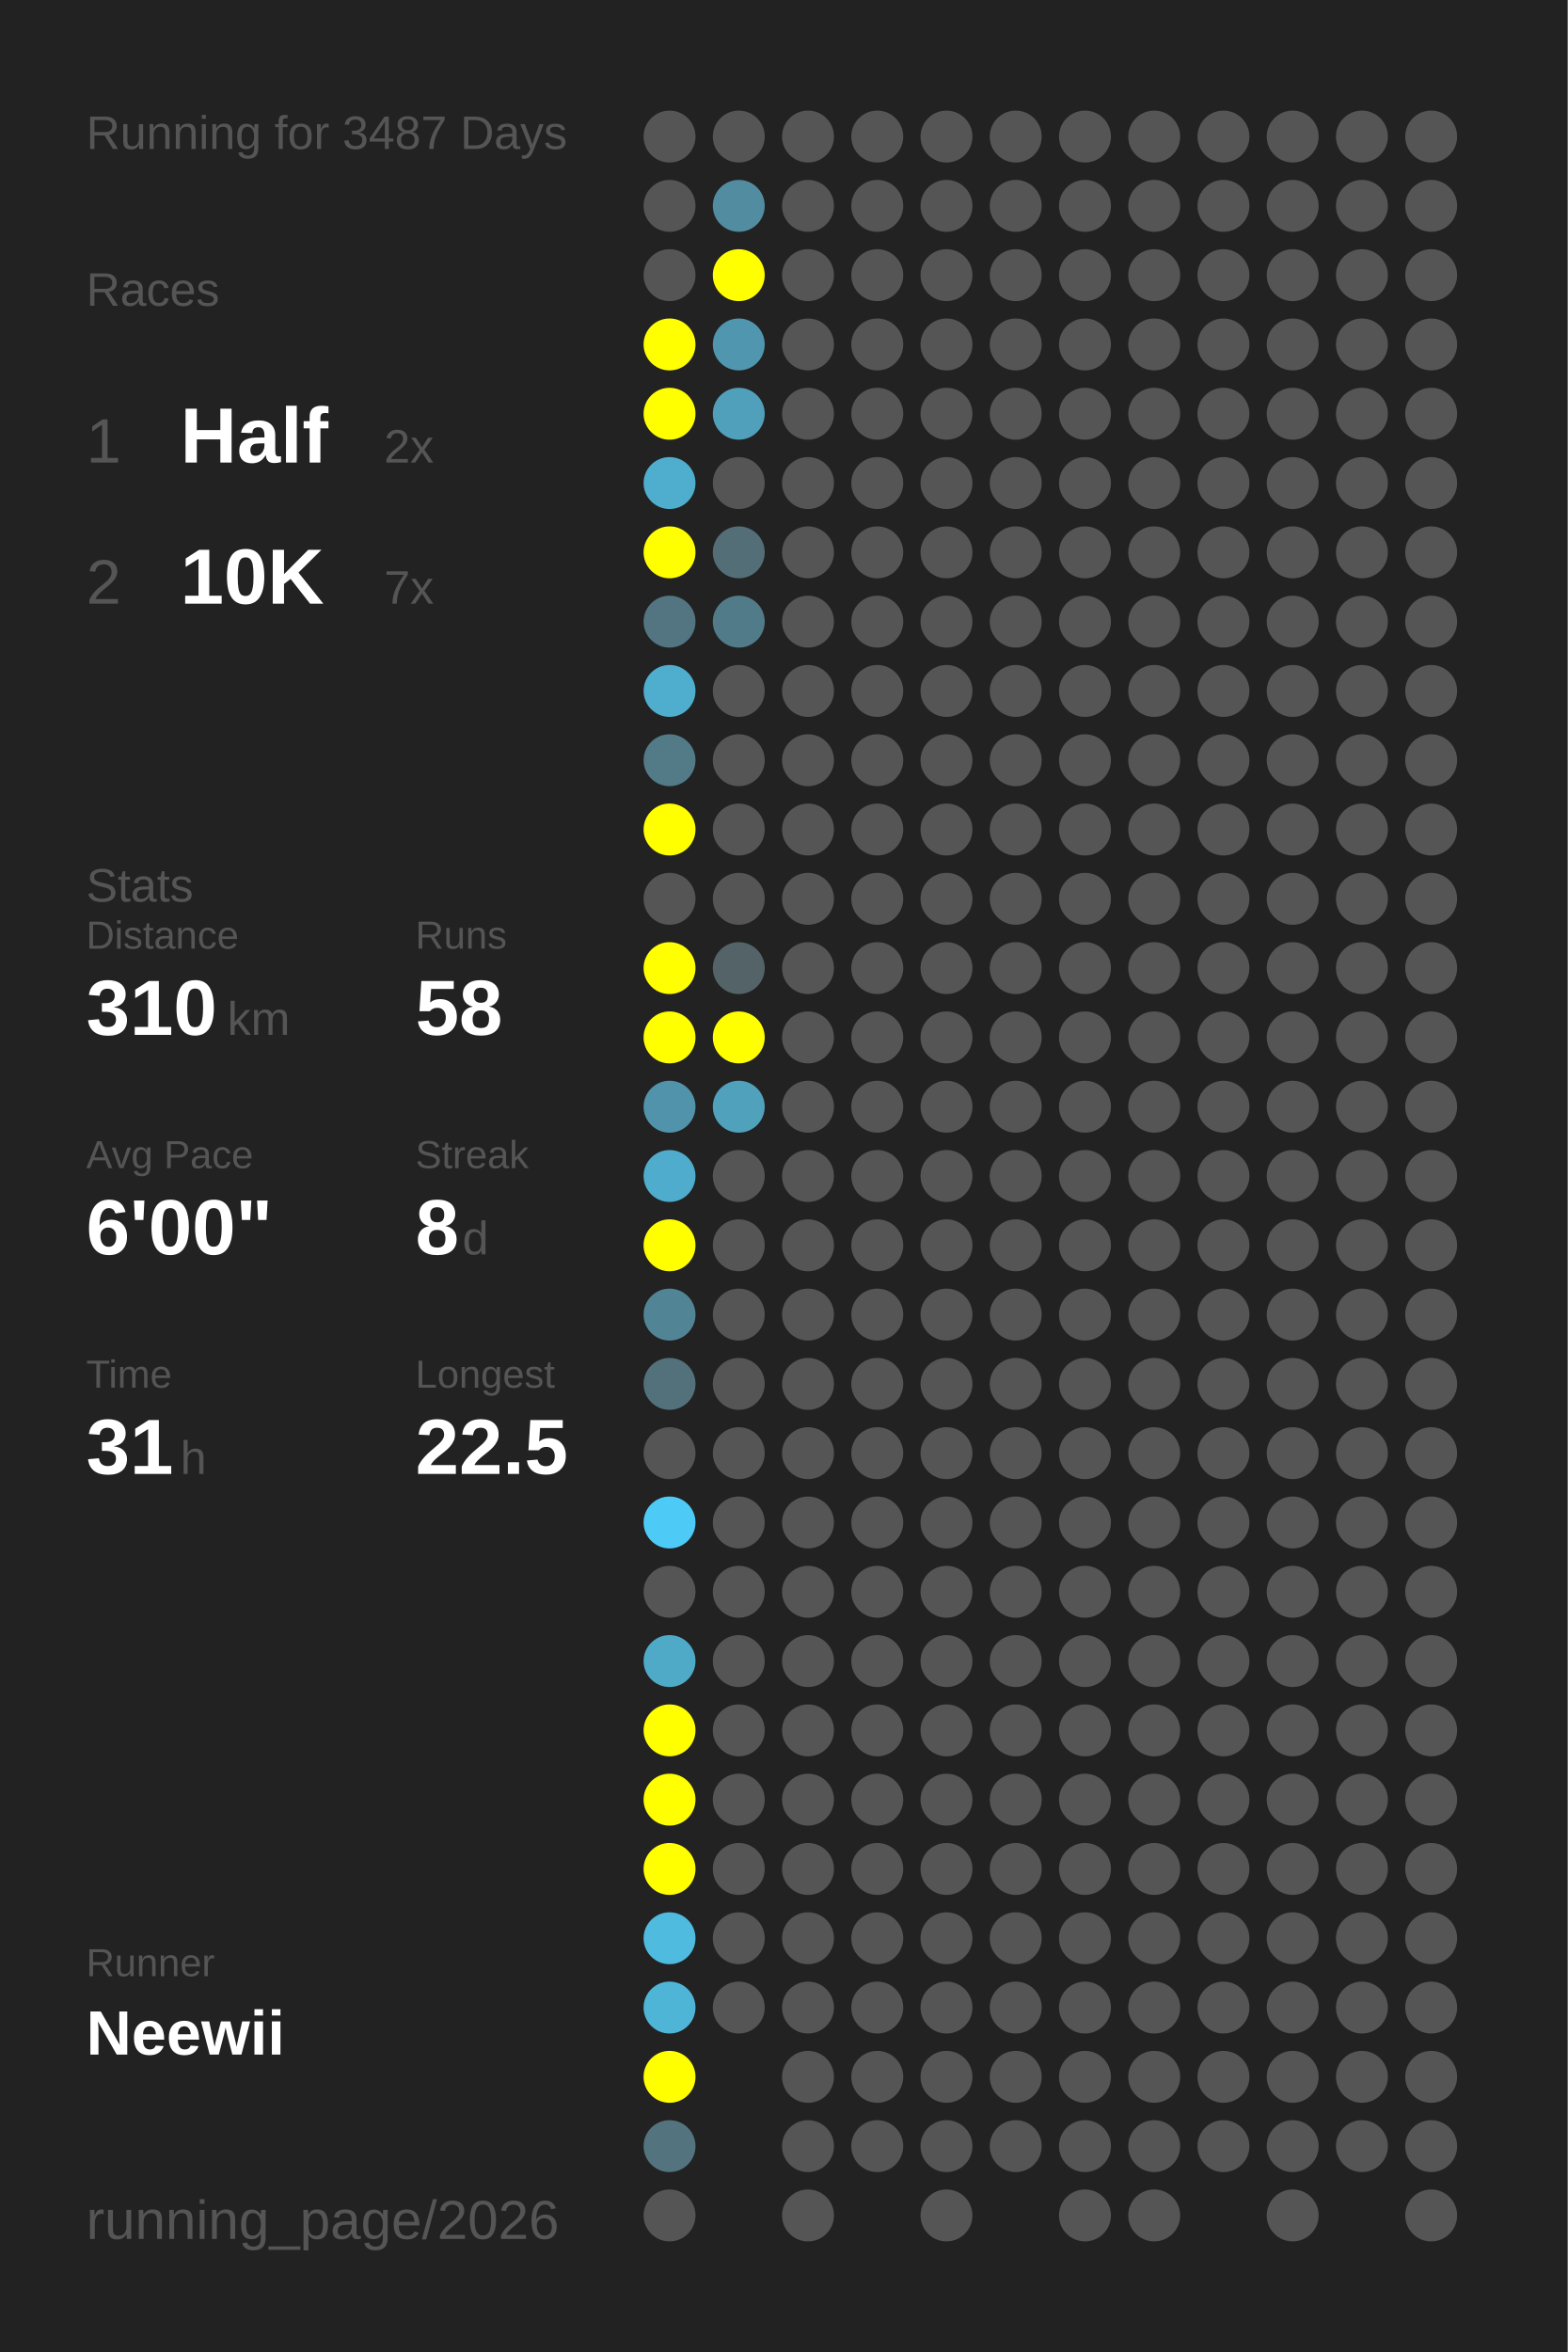
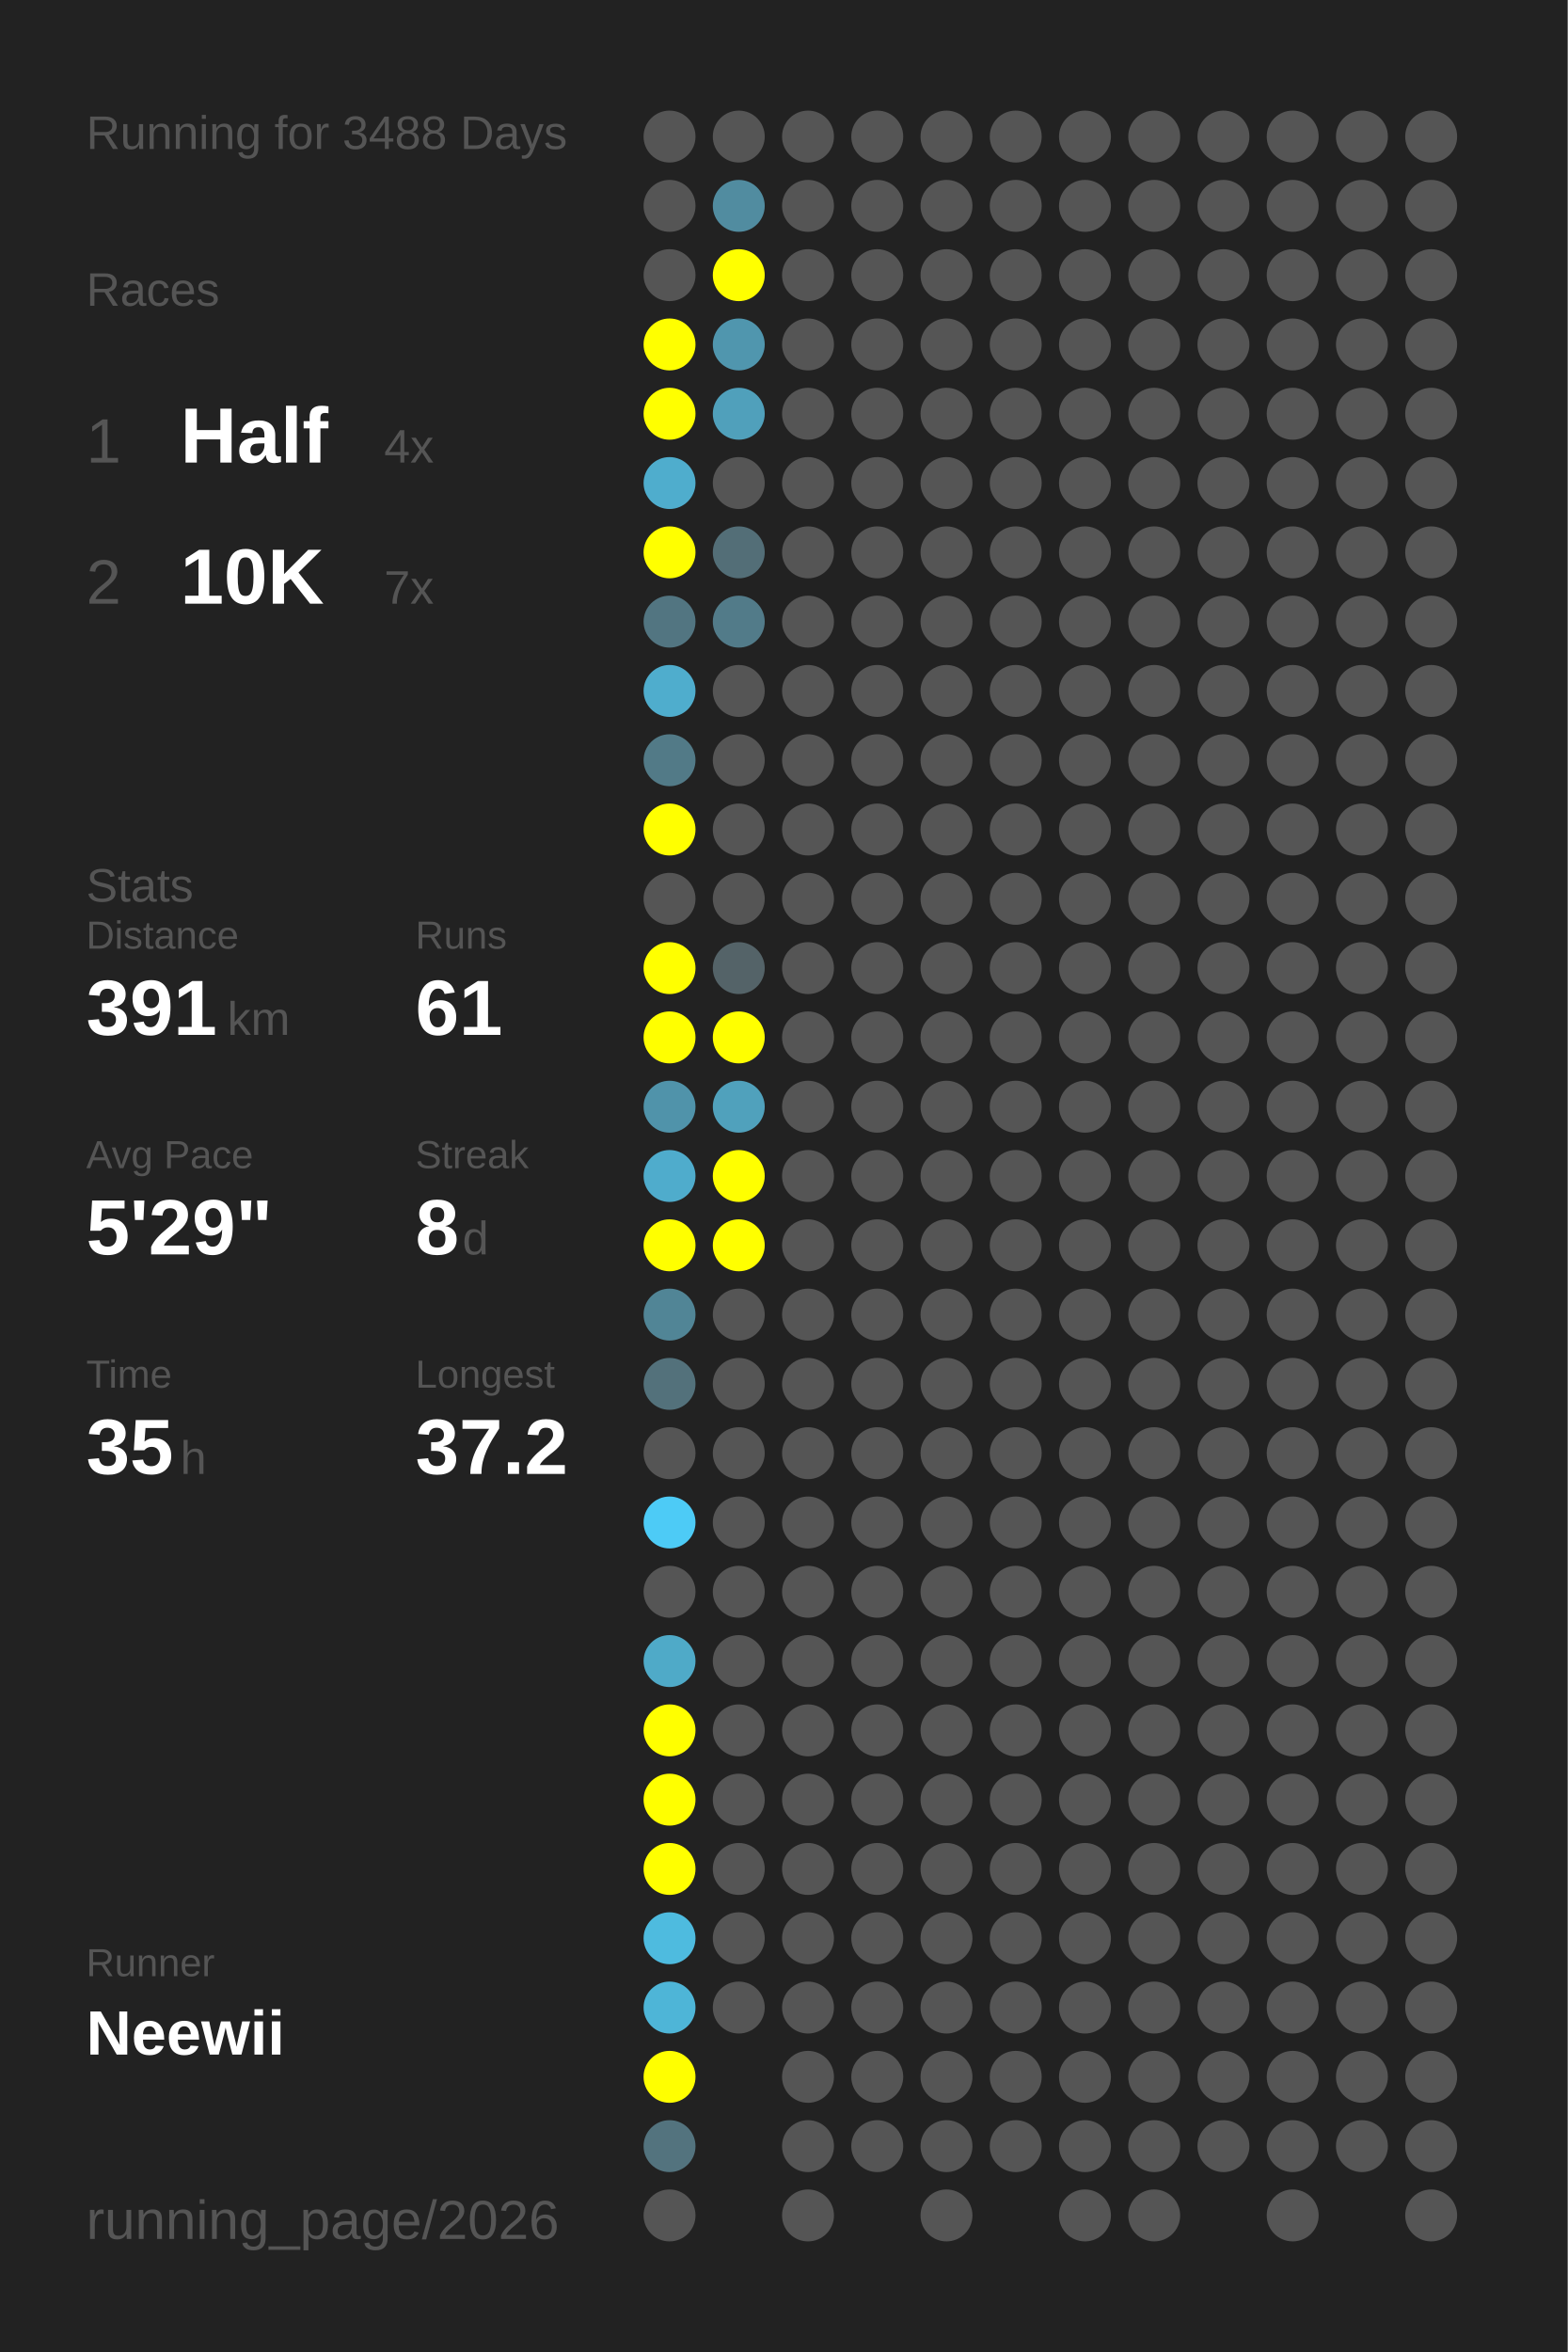
<svg xmlns="http://www.w3.org/2000/svg" baseProfile="full" height="300mm" version="1.1" viewBox="0,0,200,300" width="200mm">
  <defs />
  <rect fill="#222222" height="300" width="200" x="0" y="0" />
-   <text fill="#555555" style="font-size:6px; font-family:Arial;" x="11" y="19">Running for 3487 Days</text>
+   <text fill="#555555" style="font-size:6px; font-family:Arial;" x="11" y="19">Running for 3488 Days</text>
  <text fill="#555555" style="font-size:6px; font-family:Arial;" x="11" y="39">Races</text>
  <text fill="#555555" style="font-size:8px; font-family:Arial;" x="11" y="59">1</text>
  <text fill="#FFFFFF" style="font-size:10px; font-family:Arial; font-weight:bold;" x="23" y="59">Half</text>
-   <text fill="#555555" style="font-size:6px; font-family:Arial;" x="49" y="59">2x</text>
+   <text fill="#555555" style="font-size:6px; font-family:Arial;" x="49" y="59">4x</text>
  <text fill="#555555" style="font-size:8px; font-family:Arial;" x="11" y="77">2</text>
  <text fill="#FFFFFF" style="font-size:10px; font-family:Arial; font-weight:bold;" x="23" y="77">10K</text>
  <text fill="#555555" style="font-size:6px; font-family:Arial;" x="49" y="77">7x</text>
  <text fill="#555555" style="font-size:6px; font-family:Arial;" x="11" y="115">Stats</text>
  <text fill="#555555" style="font-size:5px; font-family:Arial;" x="11" y="121">Distance</text>
-   <text fill="#FFFFFF" style="font-size:10px; font-family:Arial; font-weight:bold;" x="11" y="132">310</text>
+   <text fill="#FFFFFF" style="font-size:10px; font-family:Arial; font-weight:bold;" x="11" y="132">391</text>
  <text fill="#555555" style="font-size:6px; font-family:Arial;" x="29" y="132">km</text>
  <text fill="#555555" style="font-size:5px; font-family:Arial;" x="53" y="121">Runs</text>
-   <text fill="#FFFFFF" style="font-size:10px; font-family:Arial; font-weight:bold;" x="53" y="132">58</text>
+   <text fill="#FFFFFF" style="font-size:10px; font-family:Arial; font-weight:bold;" x="53" y="132">61</text>
  <text fill="#555555" style="font-size:5px; font-family:Arial;" x="11" y="149">Avg Pace</text>
-   <text fill="#FFFFFF" style="font-size:10px; font-family:Arial; font-weight:bold;" x="11" y="160">6'00"</text>
+   <text fill="#FFFFFF" style="font-size:10px; font-family:Arial; font-weight:bold;" x="11" y="160">5'29"</text>
  <text fill="#555555" style="font-size:5px; font-family:Arial;" x="53" y="149">Streak</text>
  <text fill="#FFFFFF" style="font-size:10px; font-family:Arial; font-weight:bold;" x="53" y="160">8</text>
  <text fill="#555555" style="font-size:6px; font-family:Arial;" x="59" y="160">d</text>
  <text fill="#555555" style="font-size:5px; font-family:Arial;" x="11" y="177">Time</text>
-   <text fill="#FFFFFF" style="font-size:10px; font-family:Arial; font-weight:bold;" x="11" y="188">31</text>
+   <text fill="#FFFFFF" style="font-size:10px; font-family:Arial; font-weight:bold;" x="11" y="188">35</text>
  <text fill="#555555" style="font-size:6px; font-family:Arial;" x="23" y="188">h</text>
  <text fill="#555555" style="font-size:5px; font-family:Arial;" x="53" y="177">Longest</text>
-   <text fill="#FFFFFF" style="font-size:10px; font-family:Arial; font-weight:bold;" x="53" y="188">22.5</text>
+   <text fill="#FFFFFF" style="font-size:10px; font-family:Arial; font-weight:bold;" x="53" y="188">37.2</text>
  <text fill="#555555" style="font-size:5px; font-family:Arial;" x="11" y="252.065">Runner</text>
  <text fill="#FFFFFF" style="font-size:8px; font-family:Arial; font-weight:bold;" x="11" y="262.065">Neewii</text>
  <text fill="#555555" style="font-size:7px; font-family:Arial;" x="11" y="285.581">running_page/2026</text>
  <circle cx="85.417" cy="17.419" fill="#555555" r="3.312" />
  <circle cx="85.417" cy="26.258" fill="#555555" r="3.312" />
  <circle cx="85.417" cy="35.097" fill="#555555" r="3.312" />
  <circle cx="85.417" cy="43.935" fill="#FFFF00" r="3.312" />
  <circle cx="85.417" cy="52.774" fill="#FFFF00" r="3.312" />
  <circle cx="85.417" cy="61.613" fill="#4fadcd" r="3.312" />
  <circle cx="85.417" cy="70.452" fill="#FFFF00" r="3.312" />
  <circle cx="85.417" cy="79.29" fill="#527581" r="3.312" />
  <circle cx="85.417" cy="88.129" fill="#4fadcd" r="3.312" />
  <circle cx="85.417" cy="96.968" fill="#527a87" r="3.312" />
  <circle cx="85.417" cy="105.806" fill="#FFFF00" r="3.312" />
  <circle cx="85.417" cy="114.645" fill="#555555" r="3.312" />
  <circle cx="85.417" cy="123.484" fill="#FFFF00" r="3.312" />
  <circle cx="85.417" cy="132.323" fill="#FFFF00" r="3.312" />
  <circle cx="85.417" cy="141.161" fill="#5093aa" r="3.312" />
  <circle cx="85.417" cy="150" fill="#4faccc" r="3.312" />
  <circle cx="85.417" cy="158.839" fill="#FFFF00" r="3.312" />
  <circle cx="85.417" cy="167.677" fill="#518596" r="3.312" />
  <circle cx="85.417" cy="176.516" fill="#53717b" r="3.312" />
  <circle cx="85.417" cy="185.355" fill="#555555" r="3.312" />
  <circle cx="85.417" cy="194.194" fill="#4dcbf6" r="3.312" />
  <circle cx="85.417" cy="203.032" fill="#555555" r="3.312" />
  <circle cx="85.417" cy="211.871" fill="#4faac8" r="3.312" />
  <circle cx="85.417" cy="220.71" fill="#FFFF00" r="3.312" />
  <circle cx="85.417" cy="229.548" fill="#FFFF00" r="3.312" />
  <circle cx="85.417" cy="238.387" fill="#FFFF00" r="3.312" />
  <circle cx="85.417" cy="247.226" fill="#4ebbdf" r="3.312" />
  <circle cx="85.417" cy="256.065" fill="#4eb5d7" r="3.312" />
  <circle cx="85.417" cy="264.903" fill="#FFFF00" r="3.312" />
  <circle cx="85.417" cy="273.742" fill="#53737e" r="3.312" />
  <circle cx="85.417" cy="282.581" fill="#555555" r="3.312" />
  <circle cx="94.25" cy="17.419" fill="#555555" r="3.312" />
  <circle cx="94.25" cy="26.258" fill="#518ca0" r="3.312" />
  <circle cx="94.25" cy="35.097" fill="#FFFF00" r="3.312" />
  <circle cx="94.25" cy="43.935" fill="#5096ae" r="3.312" />
  <circle cx="94.25" cy="52.774" fill="#50a0bb" r="3.312" />
  <circle cx="94.25" cy="61.613" fill="#555555" r="3.312" />
  <circle cx="94.25" cy="70.452" fill="#536e77" r="3.312" />
  <circle cx="94.25" cy="79.29" fill="#527b89" r="3.312" />
  <circle cx="94.25" cy="88.129" fill="#555555" r="3.312" />
  <circle cx="94.25" cy="96.968" fill="#555555" r="3.312" />
  <circle cx="94.25" cy="105.806" fill="#555555" r="3.312" />
  <circle cx="94.25" cy="114.645" fill="#555555" r="3.312" />
  <circle cx="94.25" cy="123.484" fill="#546368" r="3.312" />
  <circle cx="94.25" cy="132.323" fill="#FFFF00" r="3.312" />
  <circle cx="94.25" cy="141.161" fill="#50a1bc" r="3.312" />
-   <circle cx="94.25" cy="150" fill="#555555" r="3.312" />
-   <circle cx="94.25" cy="158.839" fill="#555555" r="3.312" />
+   <circle cx="94.25" cy="150" fill="#FFFF00" r="3.312" />
+   <circle cx="94.25" cy="158.839" fill="#FFFF00" r="3.312" />
  <circle cx="94.25" cy="167.677" fill="#555555" r="3.312" />
  <circle cx="94.25" cy="176.516" fill="#555555" r="3.312" />
  <circle cx="94.25" cy="185.355" fill="#555555" r="3.312" />
  <circle cx="94.25" cy="194.194" fill="#555555" r="3.312" />
  <circle cx="94.25" cy="203.032" fill="#555555" r="3.312" />
  <circle cx="94.25" cy="211.871" fill="#555555" r="3.312" />
  <circle cx="94.25" cy="220.71" fill="#555555" r="3.312" />
  <circle cx="94.25" cy="229.548" fill="#555555" r="3.312" />
  <circle cx="94.25" cy="238.387" fill="#555555" r="3.312" />
  <circle cx="94.25" cy="247.226" fill="#555555" r="3.312" />
  <circle cx="94.25" cy="256.065" fill="#555555" r="3.312" />
  <circle cx="103.083" cy="17.419" fill="#555555" r="3.312" />
  <circle cx="103.083" cy="26.258" fill="#555555" r="3.312" />
  <circle cx="103.083" cy="35.097" fill="#555555" r="3.312" />
  <circle cx="103.083" cy="43.935" fill="#555555" r="3.312" />
  <circle cx="103.083" cy="52.774" fill="#555555" r="3.312" />
  <circle cx="103.083" cy="61.613" fill="#555555" r="3.312" />
  <circle cx="103.083" cy="70.452" fill="#555555" r="3.312" />
  <circle cx="103.083" cy="79.29" fill="#555555" r="3.312" />
  <circle cx="103.083" cy="88.129" fill="#555555" r="3.312" />
  <circle cx="103.083" cy="96.968" fill="#555555" r="3.312" />
  <circle cx="103.083" cy="105.806" fill="#555555" r="3.312" />
  <circle cx="103.083" cy="114.645" fill="#555555" r="3.312" />
  <circle cx="103.083" cy="123.484" fill="#555555" r="3.312" />
  <circle cx="103.083" cy="132.323" fill="#555555" r="3.312" />
  <circle cx="103.083" cy="141.161" fill="#555555" r="3.312" />
  <circle cx="103.083" cy="150" fill="#555555" r="3.312" />
  <circle cx="103.083" cy="158.839" fill="#555555" r="3.312" />
  <circle cx="103.083" cy="167.677" fill="#555555" r="3.312" />
  <circle cx="103.083" cy="176.516" fill="#555555" r="3.312" />
  <circle cx="103.083" cy="185.355" fill="#555555" r="3.312" />
  <circle cx="103.083" cy="194.194" fill="#555555" r="3.312" />
  <circle cx="103.083" cy="203.032" fill="#555555" r="3.312" />
  <circle cx="103.083" cy="211.871" fill="#555555" r="3.312" />
  <circle cx="103.083" cy="220.71" fill="#555555" r="3.312" />
  <circle cx="103.083" cy="229.548" fill="#555555" r="3.312" />
  <circle cx="103.083" cy="238.387" fill="#555555" r="3.312" />
  <circle cx="103.083" cy="247.226" fill="#555555" r="3.312" />
  <circle cx="103.083" cy="256.065" fill="#555555" r="3.312" />
  <circle cx="103.083" cy="264.903" fill="#555555" r="3.312" />
  <circle cx="103.083" cy="273.742" fill="#555555" r="3.312" />
  <circle cx="103.083" cy="282.581" fill="#555555" r="3.312" />
  <circle cx="111.917" cy="17.419" fill="#555555" r="3.312" />
  <circle cx="111.917" cy="26.258" fill="#555555" r="3.312" />
  <circle cx="111.917" cy="35.097" fill="#555555" r="3.312" />
  <circle cx="111.917" cy="43.935" fill="#555555" r="3.312" />
  <circle cx="111.917" cy="52.774" fill="#555555" r="3.312" />
  <circle cx="111.917" cy="61.613" fill="#555555" r="3.312" />
  <circle cx="111.917" cy="70.452" fill="#555555" r="3.312" />
  <circle cx="111.917" cy="79.29" fill="#555555" r="3.312" />
  <circle cx="111.917" cy="88.129" fill="#555555" r="3.312" />
  <circle cx="111.917" cy="96.968" fill="#555555" r="3.312" />
  <circle cx="111.917" cy="105.806" fill="#555555" r="3.312" />
  <circle cx="111.917" cy="114.645" fill="#555555" r="3.312" />
  <circle cx="111.917" cy="123.484" fill="#555555" r="3.312" />
  <circle cx="111.917" cy="132.323" fill="#555555" r="3.312" />
  <circle cx="111.917" cy="141.161" fill="#555555" r="3.312" />
  <circle cx="111.917" cy="150" fill="#555555" r="3.312" />
  <circle cx="111.917" cy="158.839" fill="#555555" r="3.312" />
  <circle cx="111.917" cy="167.677" fill="#555555" r="3.312" />
  <circle cx="111.917" cy="176.516" fill="#555555" r="3.312" />
  <circle cx="111.917" cy="185.355" fill="#555555" r="3.312" />
  <circle cx="111.917" cy="194.194" fill="#555555" r="3.312" />
  <circle cx="111.917" cy="203.032" fill="#555555" r="3.312" />
  <circle cx="111.917" cy="211.871" fill="#555555" r="3.312" />
  <circle cx="111.917" cy="220.71" fill="#555555" r="3.312" />
  <circle cx="111.917" cy="229.548" fill="#555555" r="3.312" />
  <circle cx="111.917" cy="238.387" fill="#555555" r="3.312" />
  <circle cx="111.917" cy="247.226" fill="#555555" r="3.312" />
  <circle cx="111.917" cy="256.065" fill="#555555" r="3.312" />
  <circle cx="111.917" cy="264.903" fill="#555555" r="3.312" />
  <circle cx="111.917" cy="273.742" fill="#555555" r="3.312" />
  <circle cx="120.75" cy="17.419" fill="#555555" r="3.312" />
  <circle cx="120.75" cy="26.258" fill="#555555" r="3.312" />
  <circle cx="120.75" cy="35.097" fill="#555555" r="3.312" />
  <circle cx="120.75" cy="43.935" fill="#555555" r="3.312" />
  <circle cx="120.75" cy="52.774" fill="#555555" r="3.312" />
  <circle cx="120.75" cy="61.613" fill="#555555" r="3.312" />
  <circle cx="120.75" cy="70.452" fill="#555555" r="3.312" />
  <circle cx="120.75" cy="79.29" fill="#555555" r="3.312" />
  <circle cx="120.75" cy="88.129" fill="#555555" r="3.312" />
  <circle cx="120.75" cy="96.968" fill="#555555" r="3.312" />
  <circle cx="120.75" cy="105.806" fill="#555555" r="3.312" />
  <circle cx="120.75" cy="114.645" fill="#555555" r="3.312" />
  <circle cx="120.75" cy="123.484" fill="#555555" r="3.312" />
  <circle cx="120.75" cy="132.323" fill="#555555" r="3.312" />
  <circle cx="120.75" cy="141.161" fill="#555555" r="3.312" />
  <circle cx="120.75" cy="150" fill="#555555" r="3.312" />
  <circle cx="120.75" cy="158.839" fill="#555555" r="3.312" />
  <circle cx="120.75" cy="167.677" fill="#555555" r="3.312" />
  <circle cx="120.75" cy="176.516" fill="#555555" r="3.312" />
  <circle cx="120.75" cy="185.355" fill="#555555" r="3.312" />
  <circle cx="120.75" cy="194.194" fill="#555555" r="3.312" />
  <circle cx="120.75" cy="203.032" fill="#555555" r="3.312" />
  <circle cx="120.75" cy="211.871" fill="#555555" r="3.312" />
  <circle cx="120.75" cy="220.71" fill="#555555" r="3.312" />
  <circle cx="120.75" cy="229.548" fill="#555555" r="3.312" />
  <circle cx="120.75" cy="238.387" fill="#555555" r="3.312" />
  <circle cx="120.75" cy="247.226" fill="#555555" r="3.312" />
  <circle cx="120.75" cy="256.065" fill="#555555" r="3.312" />
  <circle cx="120.75" cy="264.903" fill="#555555" r="3.312" />
  <circle cx="120.75" cy="273.742" fill="#555555" r="3.312" />
  <circle cx="120.75" cy="282.581" fill="#555555" r="3.312" />
  <circle cx="129.583" cy="17.419" fill="#555555" r="3.312" />
  <circle cx="129.583" cy="26.258" fill="#555555" r="3.312" />
  <circle cx="129.583" cy="35.097" fill="#555555" r="3.312" />
  <circle cx="129.583" cy="43.935" fill="#555555" r="3.312" />
  <circle cx="129.583" cy="52.774" fill="#555555" r="3.312" />
  <circle cx="129.583" cy="61.613" fill="#555555" r="3.312" />
  <circle cx="129.583" cy="70.452" fill="#555555" r="3.312" />
  <circle cx="129.583" cy="79.29" fill="#555555" r="3.312" />
  <circle cx="129.583" cy="88.129" fill="#555555" r="3.312" />
  <circle cx="129.583" cy="96.968" fill="#555555" r="3.312" />
  <circle cx="129.583" cy="105.806" fill="#555555" r="3.312" />
  <circle cx="129.583" cy="114.645" fill="#555555" r="3.312" />
  <circle cx="129.583" cy="123.484" fill="#555555" r="3.312" />
  <circle cx="129.583" cy="132.323" fill="#555555" r="3.312" />
  <circle cx="129.583" cy="141.161" fill="#555555" r="3.312" />
  <circle cx="129.583" cy="150" fill="#555555" r="3.312" />
  <circle cx="129.583" cy="158.839" fill="#555555" r="3.312" />
  <circle cx="129.583" cy="167.677" fill="#555555" r="3.312" />
  <circle cx="129.583" cy="176.516" fill="#555555" r="3.312" />
  <circle cx="129.583" cy="185.355" fill="#555555" r="3.312" />
  <circle cx="129.583" cy="194.194" fill="#555555" r="3.312" />
  <circle cx="129.583" cy="203.032" fill="#555555" r="3.312" />
  <circle cx="129.583" cy="211.871" fill="#555555" r="3.312" />
  <circle cx="129.583" cy="220.71" fill="#555555" r="3.312" />
  <circle cx="129.583" cy="229.548" fill="#555555" r="3.312" />
  <circle cx="129.583" cy="238.387" fill="#555555" r="3.312" />
  <circle cx="129.583" cy="247.226" fill="#555555" r="3.312" />
  <circle cx="129.583" cy="256.065" fill="#555555" r="3.312" />
  <circle cx="129.583" cy="264.903" fill="#555555" r="3.312" />
  <circle cx="129.583" cy="273.742" fill="#555555" r="3.312" />
  <circle cx="138.417" cy="17.419" fill="#555555" r="3.312" />
  <circle cx="138.417" cy="26.258" fill="#555555" r="3.312" />
  <circle cx="138.417" cy="35.097" fill="#555555" r="3.312" />
  <circle cx="138.417" cy="43.935" fill="#555555" r="3.312" />
  <circle cx="138.417" cy="52.774" fill="#555555" r="3.312" />
  <circle cx="138.417" cy="61.613" fill="#555555" r="3.312" />
  <circle cx="138.417" cy="70.452" fill="#555555" r="3.312" />
  <circle cx="138.417" cy="79.29" fill="#555555" r="3.312" />
  <circle cx="138.417" cy="88.129" fill="#555555" r="3.312" />
  <circle cx="138.417" cy="96.968" fill="#555555" r="3.312" />
  <circle cx="138.417" cy="105.806" fill="#555555" r="3.312" />
  <circle cx="138.417" cy="114.645" fill="#555555" r="3.312" />
  <circle cx="138.417" cy="123.484" fill="#555555" r="3.312" />
  <circle cx="138.417" cy="132.323" fill="#555555" r="3.312" />
  <circle cx="138.417" cy="141.161" fill="#555555" r="3.312" />
  <circle cx="138.417" cy="150" fill="#555555" r="3.312" />
  <circle cx="138.417" cy="158.839" fill="#555555" r="3.312" />
  <circle cx="138.417" cy="167.677" fill="#555555" r="3.312" />
  <circle cx="138.417" cy="176.516" fill="#555555" r="3.312" />
  <circle cx="138.417" cy="185.355" fill="#555555" r="3.312" />
  <circle cx="138.417" cy="194.194" fill="#555555" r="3.312" />
  <circle cx="138.417" cy="203.032" fill="#555555" r="3.312" />
  <circle cx="138.417" cy="211.871" fill="#555555" r="3.312" />
  <circle cx="138.417" cy="220.71" fill="#555555" r="3.312" />
  <circle cx="138.417" cy="229.548" fill="#555555" r="3.312" />
  <circle cx="138.417" cy="238.387" fill="#555555" r="3.312" />
  <circle cx="138.417" cy="247.226" fill="#555555" r="3.312" />
  <circle cx="138.417" cy="256.065" fill="#555555" r="3.312" />
  <circle cx="138.417" cy="264.903" fill="#555555" r="3.312" />
  <circle cx="138.417" cy="273.742" fill="#555555" r="3.312" />
  <circle cx="138.417" cy="282.581" fill="#555555" r="3.312" />
  <circle cx="147.25" cy="17.419" fill="#555555" r="3.312" />
  <circle cx="147.25" cy="26.258" fill="#555555" r="3.312" />
  <circle cx="147.25" cy="35.097" fill="#555555" r="3.312" />
  <circle cx="147.25" cy="43.935" fill="#555555" r="3.312" />
  <circle cx="147.25" cy="52.774" fill="#555555" r="3.312" />
  <circle cx="147.25" cy="61.613" fill="#555555" r="3.312" />
  <circle cx="147.25" cy="70.452" fill="#555555" r="3.312" />
  <circle cx="147.25" cy="79.29" fill="#555555" r="3.312" />
  <circle cx="147.25" cy="88.129" fill="#555555" r="3.312" />
  <circle cx="147.25" cy="96.968" fill="#555555" r="3.312" />
  <circle cx="147.25" cy="105.806" fill="#555555" r="3.312" />
  <circle cx="147.25" cy="114.645" fill="#555555" r="3.312" />
  <circle cx="147.25" cy="123.484" fill="#555555" r="3.312" />
  <circle cx="147.25" cy="132.323" fill="#555555" r="3.312" />
  <circle cx="147.25" cy="141.161" fill="#555555" r="3.312" />
  <circle cx="147.25" cy="150" fill="#555555" r="3.312" />
  <circle cx="147.25" cy="158.839" fill="#555555" r="3.312" />
  <circle cx="147.25" cy="167.677" fill="#555555" r="3.312" />
  <circle cx="147.25" cy="176.516" fill="#555555" r="3.312" />
  <circle cx="147.25" cy="185.355" fill="#555555" r="3.312" />
  <circle cx="147.25" cy="194.194" fill="#555555" r="3.312" />
  <circle cx="147.25" cy="203.032" fill="#555555" r="3.312" />
  <circle cx="147.25" cy="211.871" fill="#555555" r="3.312" />
  <circle cx="147.25" cy="220.71" fill="#555555" r="3.312" />
  <circle cx="147.25" cy="229.548" fill="#555555" r="3.312" />
  <circle cx="147.25" cy="238.387" fill="#555555" r="3.312" />
  <circle cx="147.25" cy="247.226" fill="#555555" r="3.312" />
  <circle cx="147.25" cy="256.065" fill="#555555" r="3.312" />
  <circle cx="147.25" cy="264.903" fill="#555555" r="3.312" />
  <circle cx="147.25" cy="273.742" fill="#555555" r="3.312" />
  <circle cx="147.25" cy="282.581" fill="#555555" r="3.312" />
  <circle cx="156.083" cy="17.419" fill="#555555" r="3.312" />
  <circle cx="156.083" cy="26.258" fill="#555555" r="3.312" />
  <circle cx="156.083" cy="35.097" fill="#555555" r="3.312" />
  <circle cx="156.083" cy="43.935" fill="#555555" r="3.312" />
  <circle cx="156.083" cy="52.774" fill="#555555" r="3.312" />
  <circle cx="156.083" cy="61.613" fill="#555555" r="3.312" />
  <circle cx="156.083" cy="70.452" fill="#555555" r="3.312" />
  <circle cx="156.083" cy="79.29" fill="#555555" r="3.312" />
  <circle cx="156.083" cy="88.129" fill="#555555" r="3.312" />
  <circle cx="156.083" cy="96.968" fill="#555555" r="3.312" />
  <circle cx="156.083" cy="105.806" fill="#555555" r="3.312" />
  <circle cx="156.083" cy="114.645" fill="#555555" r="3.312" />
  <circle cx="156.083" cy="123.484" fill="#555555" r="3.312" />
  <circle cx="156.083" cy="132.323" fill="#555555" r="3.312" />
  <circle cx="156.083" cy="141.161" fill="#555555" r="3.312" />
  <circle cx="156.083" cy="150" fill="#555555" r="3.312" />
  <circle cx="156.083" cy="158.839" fill="#555555" r="3.312" />
  <circle cx="156.083" cy="167.677" fill="#555555" r="3.312" />
  <circle cx="156.083" cy="176.516" fill="#555555" r="3.312" />
  <circle cx="156.083" cy="185.355" fill="#555555" r="3.312" />
  <circle cx="156.083" cy="194.194" fill="#555555" r="3.312" />
  <circle cx="156.083" cy="203.032" fill="#555555" r="3.312" />
  <circle cx="156.083" cy="211.871" fill="#555555" r="3.312" />
  <circle cx="156.083" cy="220.71" fill="#555555" r="3.312" />
  <circle cx="156.083" cy="229.548" fill="#555555" r="3.312" />
  <circle cx="156.083" cy="238.387" fill="#555555" r="3.312" />
  <circle cx="156.083" cy="247.226" fill="#555555" r="3.312" />
  <circle cx="156.083" cy="256.065" fill="#555555" r="3.312" />
  <circle cx="156.083" cy="264.903" fill="#555555" r="3.312" />
  <circle cx="156.083" cy="273.742" fill="#555555" r="3.312" />
  <circle cx="164.917" cy="17.419" fill="#555555" r="3.312" />
  <circle cx="164.917" cy="26.258" fill="#555555" r="3.312" />
  <circle cx="164.917" cy="35.097" fill="#555555" r="3.312" />
  <circle cx="164.917" cy="43.935" fill="#555555" r="3.312" />
  <circle cx="164.917" cy="52.774" fill="#555555" r="3.312" />
  <circle cx="164.917" cy="61.613" fill="#555555" r="3.312" />
  <circle cx="164.917" cy="70.452" fill="#555555" r="3.312" />
  <circle cx="164.917" cy="79.29" fill="#555555" r="3.312" />
  <circle cx="164.917" cy="88.129" fill="#555555" r="3.312" />
  <circle cx="164.917" cy="96.968" fill="#555555" r="3.312" />
  <circle cx="164.917" cy="105.806" fill="#555555" r="3.312" />
  <circle cx="164.917" cy="114.645" fill="#555555" r="3.312" />
  <circle cx="164.917" cy="123.484" fill="#555555" r="3.312" />
  <circle cx="164.917" cy="132.323" fill="#555555" r="3.312" />
  <circle cx="164.917" cy="141.161" fill="#555555" r="3.312" />
  <circle cx="164.917" cy="150" fill="#555555" r="3.312" />
  <circle cx="164.917" cy="158.839" fill="#555555" r="3.312" />
  <circle cx="164.917" cy="167.677" fill="#555555" r="3.312" />
  <circle cx="164.917" cy="176.516" fill="#555555" r="3.312" />
  <circle cx="164.917" cy="185.355" fill="#555555" r="3.312" />
  <circle cx="164.917" cy="194.194" fill="#555555" r="3.312" />
  <circle cx="164.917" cy="203.032" fill="#555555" r="3.312" />
  <circle cx="164.917" cy="211.871" fill="#555555" r="3.312" />
  <circle cx="164.917" cy="220.71" fill="#555555" r="3.312" />
  <circle cx="164.917" cy="229.548" fill="#555555" r="3.312" />
  <circle cx="164.917" cy="238.387" fill="#555555" r="3.312" />
  <circle cx="164.917" cy="247.226" fill="#555555" r="3.312" />
  <circle cx="164.917" cy="256.065" fill="#555555" r="3.312" />
  <circle cx="164.917" cy="264.903" fill="#555555" r="3.312" />
  <circle cx="164.917" cy="273.742" fill="#555555" r="3.312" />
  <circle cx="164.917" cy="282.581" fill="#555555" r="3.312" />
  <circle cx="173.75" cy="17.419" fill="#555555" r="3.312" />
  <circle cx="173.75" cy="26.258" fill="#555555" r="3.312" />
  <circle cx="173.75" cy="35.097" fill="#555555" r="3.312" />
  <circle cx="173.75" cy="43.935" fill="#555555" r="3.312" />
  <circle cx="173.75" cy="52.774" fill="#555555" r="3.312" />
  <circle cx="173.75" cy="61.613" fill="#555555" r="3.312" />
  <circle cx="173.75" cy="70.452" fill="#555555" r="3.312" />
  <circle cx="173.75" cy="79.29" fill="#555555" r="3.312" />
  <circle cx="173.75" cy="88.129" fill="#555555" r="3.312" />
  <circle cx="173.75" cy="96.968" fill="#555555" r="3.312" />
  <circle cx="173.75" cy="105.806" fill="#555555" r="3.312" />
  <circle cx="173.75" cy="114.645" fill="#555555" r="3.312" />
  <circle cx="173.75" cy="123.484" fill="#555555" r="3.312" />
  <circle cx="173.75" cy="132.323" fill="#555555" r="3.312" />
  <circle cx="173.75" cy="141.161" fill="#555555" r="3.312" />
  <circle cx="173.75" cy="150" fill="#555555" r="3.312" />
  <circle cx="173.75" cy="158.839" fill="#555555" r="3.312" />
  <circle cx="173.75" cy="167.677" fill="#555555" r="3.312" />
  <circle cx="173.75" cy="176.516" fill="#555555" r="3.312" />
  <circle cx="173.75" cy="185.355" fill="#555555" r="3.312" />
  <circle cx="173.75" cy="194.194" fill="#555555" r="3.312" />
  <circle cx="173.75" cy="203.032" fill="#555555" r="3.312" />
  <circle cx="173.75" cy="211.871" fill="#555555" r="3.312" />
  <circle cx="173.75" cy="220.71" fill="#555555" r="3.312" />
  <circle cx="173.75" cy="229.548" fill="#555555" r="3.312" />
  <circle cx="173.75" cy="238.387" fill="#555555" r="3.312" />
  <circle cx="173.75" cy="247.226" fill="#555555" r="3.312" />
  <circle cx="173.75" cy="256.065" fill="#555555" r="3.312" />
  <circle cx="173.75" cy="264.903" fill="#555555" r="3.312" />
  <circle cx="173.75" cy="273.742" fill="#555555" r="3.312" />
  <circle cx="182.583" cy="17.419" fill="#555555" r="3.312" />
  <circle cx="182.583" cy="26.258" fill="#555555" r="3.312" />
  <circle cx="182.583" cy="35.097" fill="#555555" r="3.312" />
  <circle cx="182.583" cy="43.935" fill="#555555" r="3.312" />
  <circle cx="182.583" cy="52.774" fill="#555555" r="3.312" />
  <circle cx="182.583" cy="61.613" fill="#555555" r="3.312" />
  <circle cx="182.583" cy="70.452" fill="#555555" r="3.312" />
  <circle cx="182.583" cy="79.29" fill="#555555" r="3.312" />
  <circle cx="182.583" cy="88.129" fill="#555555" r="3.312" />
  <circle cx="182.583" cy="96.968" fill="#555555" r="3.312" />
  <circle cx="182.583" cy="105.806" fill="#555555" r="3.312" />
  <circle cx="182.583" cy="114.645" fill="#555555" r="3.312" />
  <circle cx="182.583" cy="123.484" fill="#555555" r="3.312" />
  <circle cx="182.583" cy="132.323" fill="#555555" r="3.312" />
  <circle cx="182.583" cy="141.161" fill="#555555" r="3.312" />
  <circle cx="182.583" cy="150" fill="#555555" r="3.312" />
  <circle cx="182.583" cy="158.839" fill="#555555" r="3.312" />
  <circle cx="182.583" cy="167.677" fill="#555555" r="3.312" />
  <circle cx="182.583" cy="176.516" fill="#555555" r="3.312" />
  <circle cx="182.583" cy="185.355" fill="#555555" r="3.312" />
  <circle cx="182.583" cy="194.194" fill="#555555" r="3.312" />
  <circle cx="182.583" cy="203.032" fill="#555555" r="3.312" />
  <circle cx="182.583" cy="211.871" fill="#555555" r="3.312" />
  <circle cx="182.583" cy="220.71" fill="#555555" r="3.312" />
  <circle cx="182.583" cy="229.548" fill="#555555" r="3.312" />
  <circle cx="182.583" cy="238.387" fill="#555555" r="3.312" />
  <circle cx="182.583" cy="247.226" fill="#555555" r="3.312" />
  <circle cx="182.583" cy="256.065" fill="#555555" r="3.312" />
  <circle cx="182.583" cy="264.903" fill="#555555" r="3.312" />
  <circle cx="182.583" cy="273.742" fill="#555555" r="3.312" />
  <circle cx="182.583" cy="282.581" fill="#555555" r="3.312" />
</svg>
